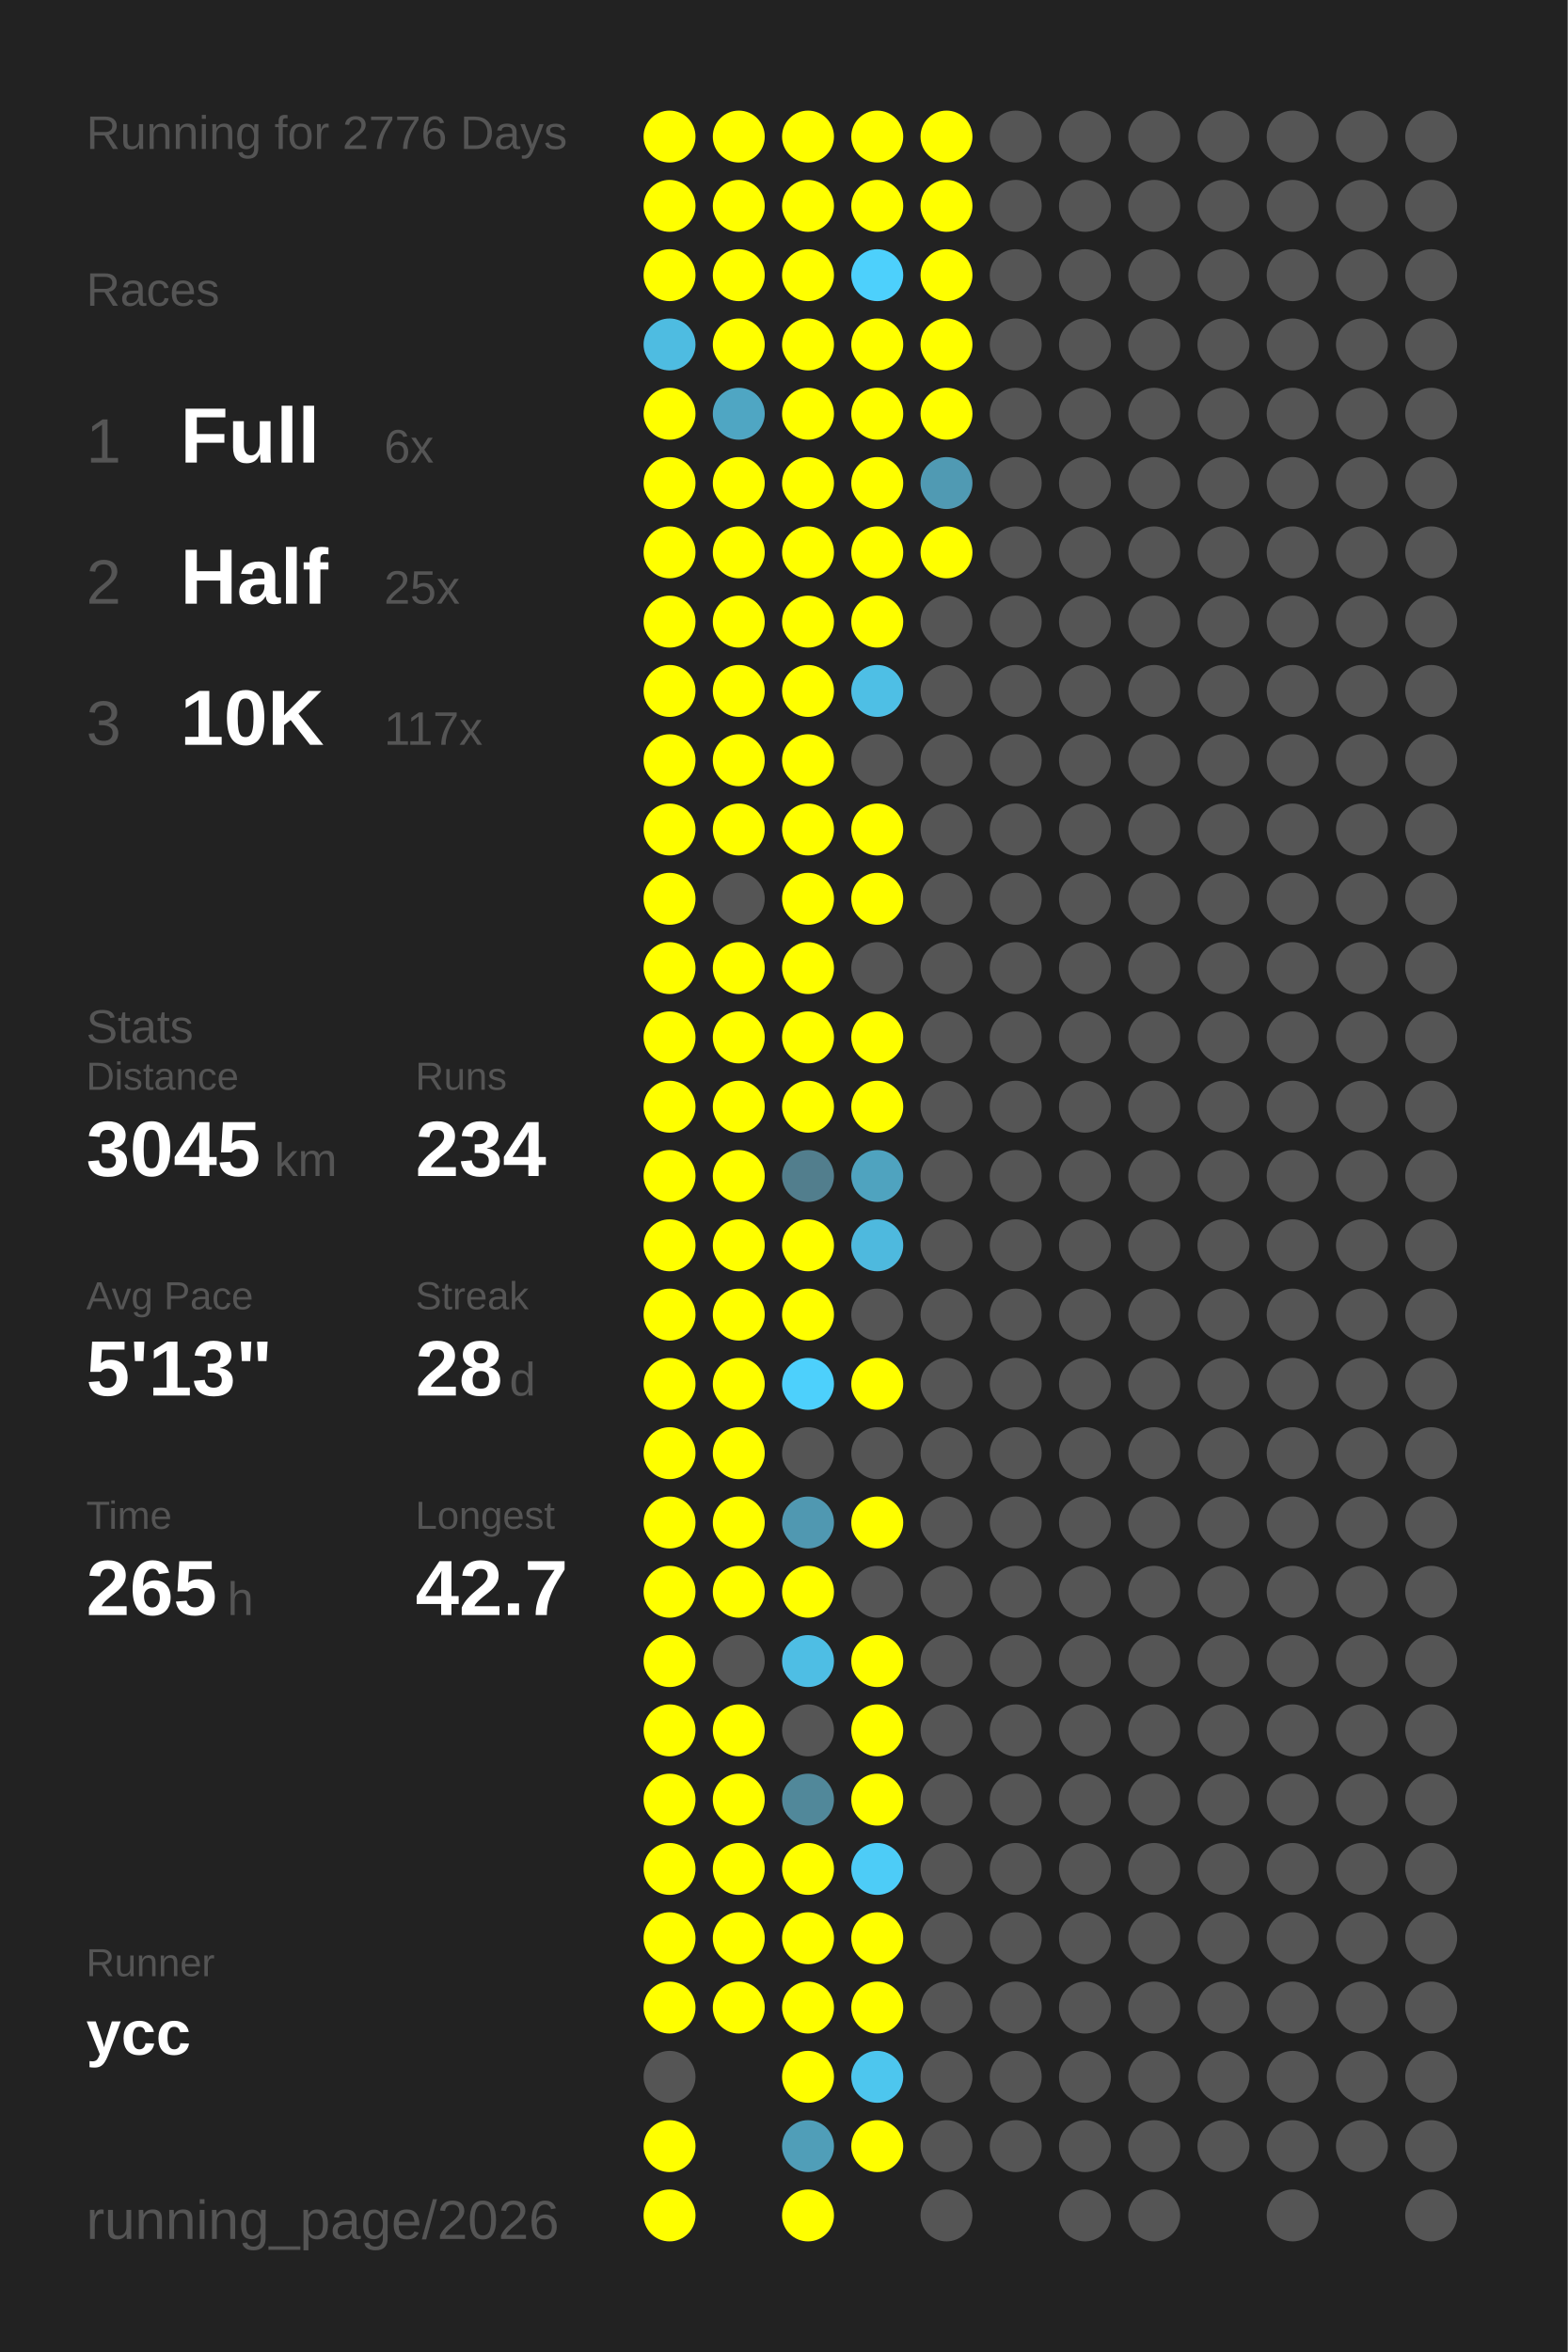
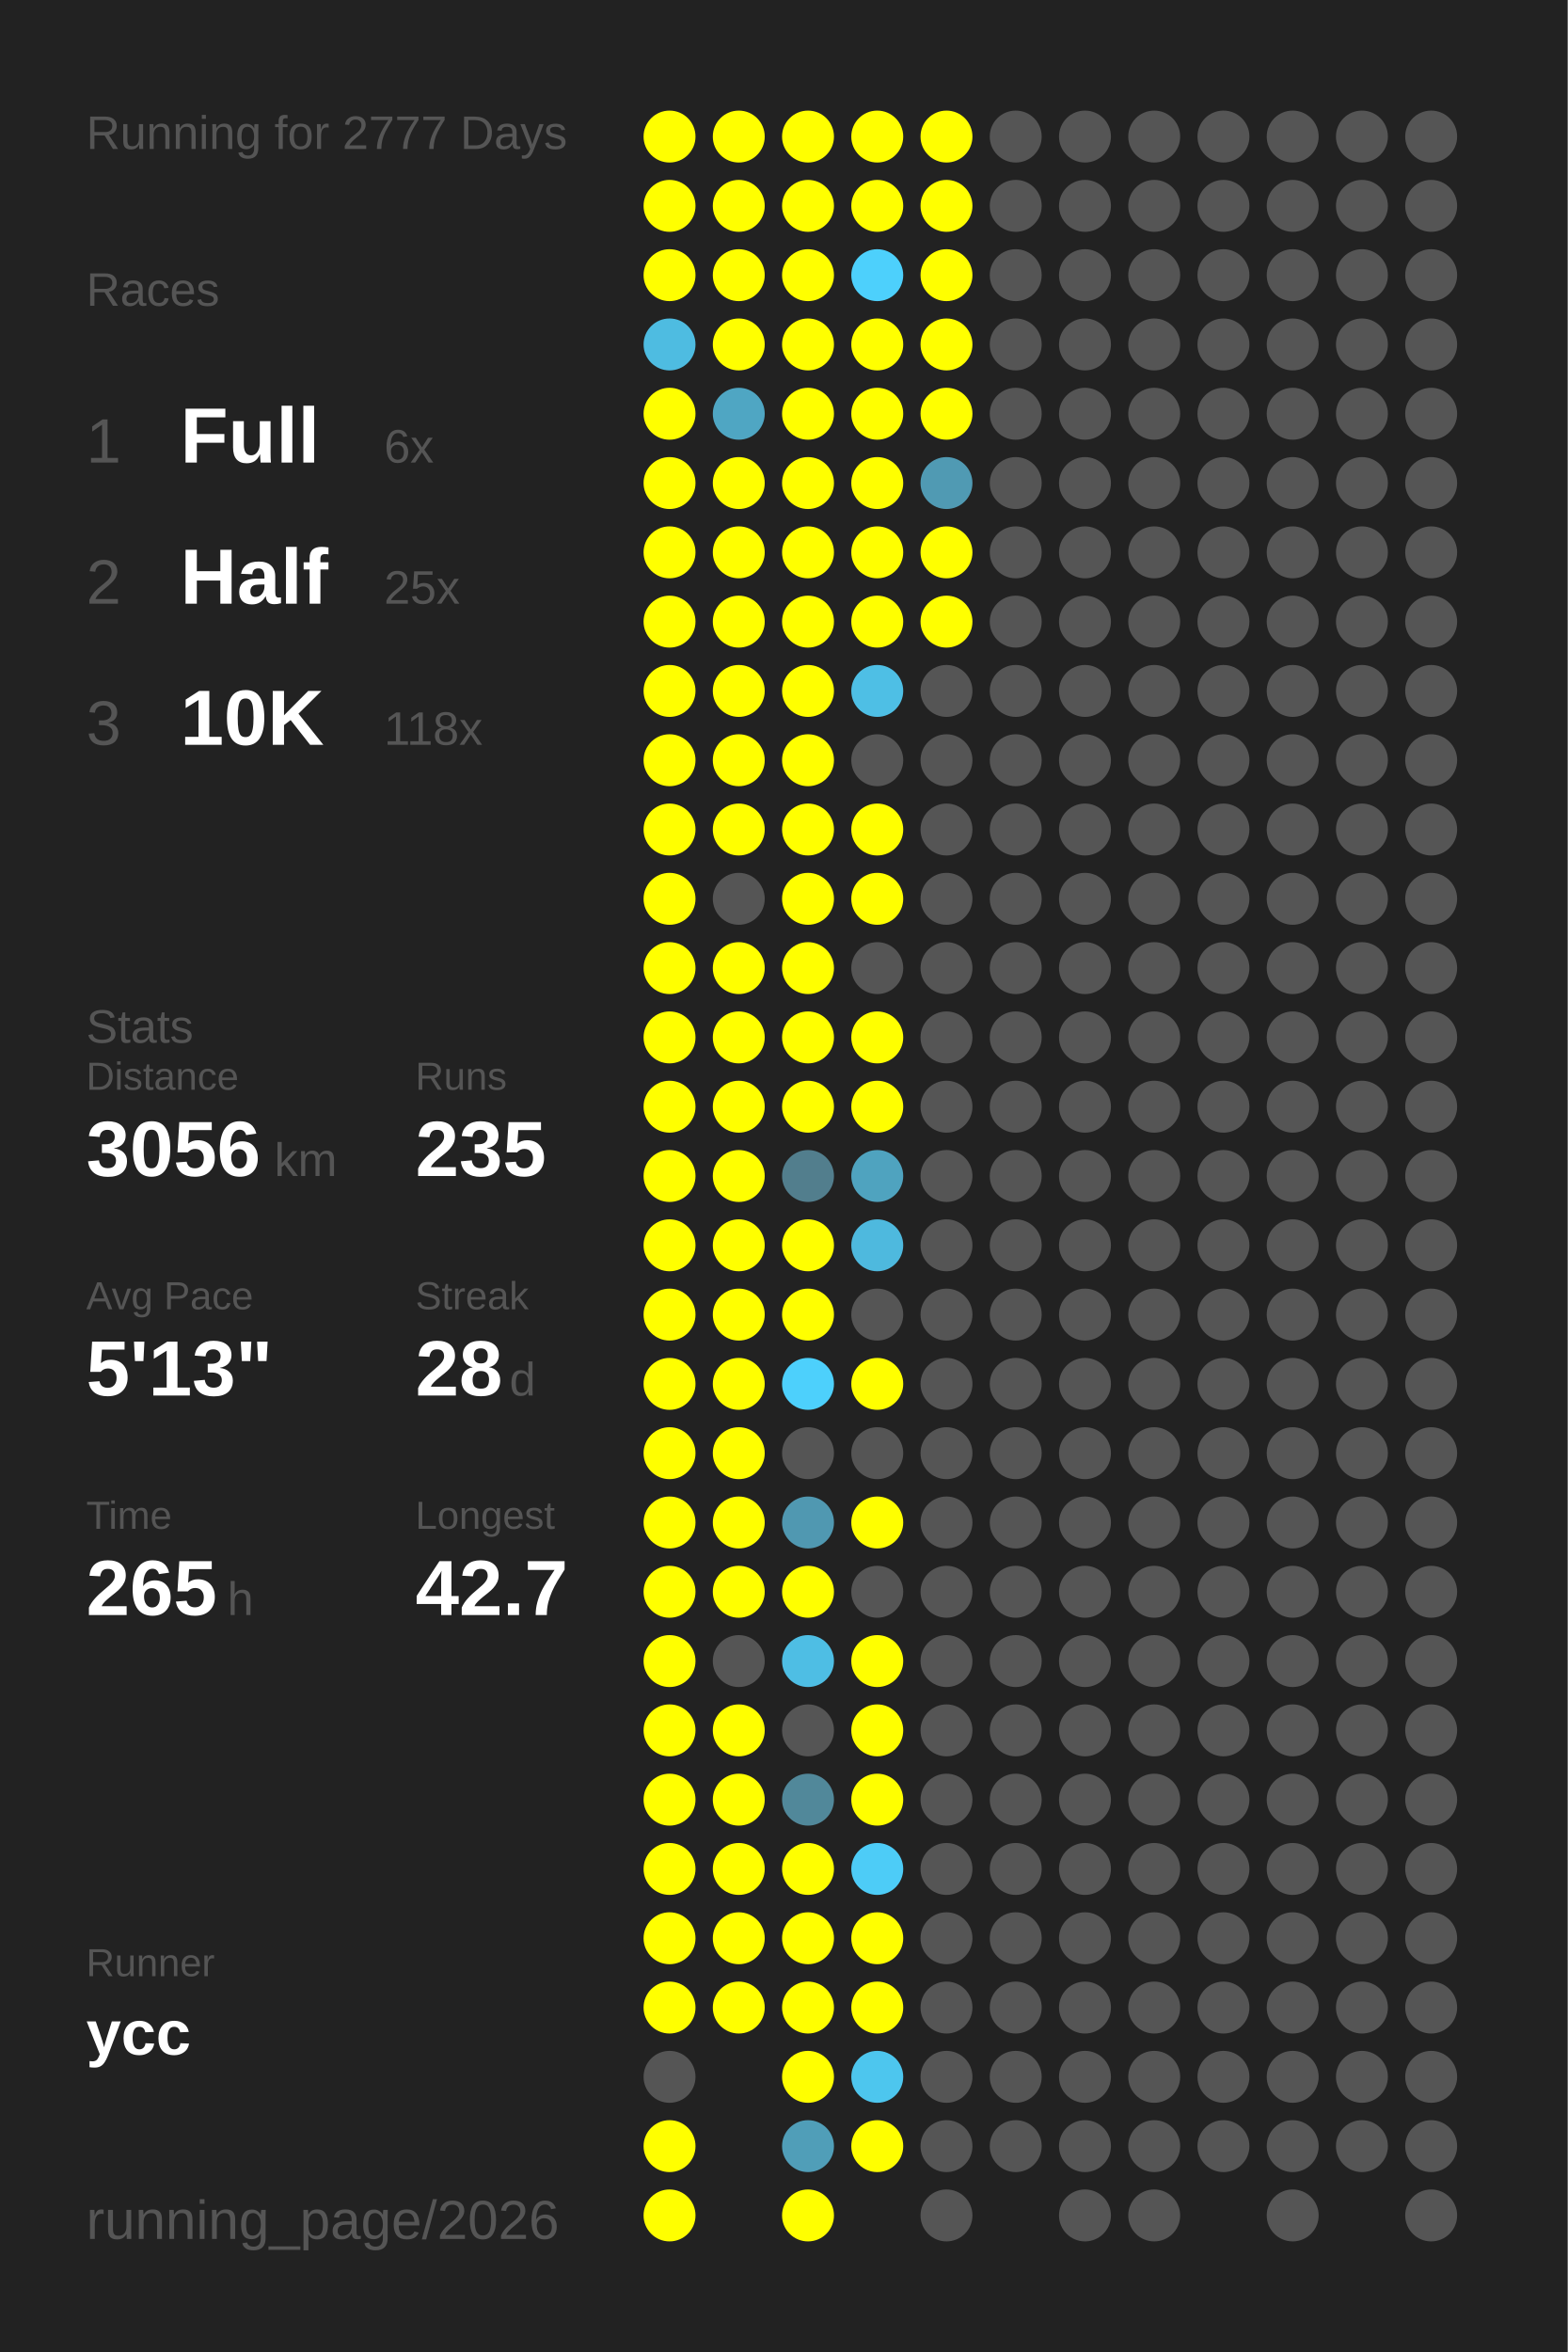
<svg xmlns="http://www.w3.org/2000/svg" baseProfile="full" height="300mm" version="1.1" viewBox="0,0,200,300" width="200mm">
  <defs />
  <rect fill="#222222" height="300" width="200" x="0" y="0" />
-   <text fill="#555555" style="font-size:6px; font-family:Arial;" x="11" y="19">Running for 2776 Days</text>
+   <text fill="#555555" style="font-size:6px; font-family:Arial;" x="11" y="19">Running for 2777 Days</text>
  <text fill="#555555" style="font-size:6px; font-family:Arial;" x="11" y="39">Races</text>
  <text fill="#555555" style="font-size:8px; font-family:Arial;" x="11" y="59">1</text>
  <text fill="#FFFFFF" style="font-size:10px; font-family:Arial; font-weight:bold;" x="23" y="59">Full</text>
  <text fill="#555555" style="font-size:6px; font-family:Arial;" x="49" y="59">6x</text>
  <text fill="#555555" style="font-size:8px; font-family:Arial;" x="11" y="77">2</text>
  <text fill="#FFFFFF" style="font-size:10px; font-family:Arial; font-weight:bold;" x="23" y="77">Half</text>
  <text fill="#555555" style="font-size:6px; font-family:Arial;" x="49" y="77">25x</text>
  <text fill="#555555" style="font-size:8px; font-family:Arial;" x="11" y="95">3</text>
  <text fill="#FFFFFF" style="font-size:10px; font-family:Arial; font-weight:bold;" x="23" y="95">10K</text>
-   <text fill="#555555" style="font-size:6px; font-family:Arial;" x="49" y="95">117x</text>
+   <text fill="#555555" style="font-size:6px; font-family:Arial;" x="49" y="95">118x</text>
  <text fill="#555555" style="font-size:6px; font-family:Arial;" x="11" y="133">Stats</text>
  <text fill="#555555" style="font-size:5px; font-family:Arial;" x="11" y="139">Distance</text>
-   <text fill="#FFFFFF" style="font-size:10px; font-family:Arial; font-weight:bold;" x="11" y="150">3045</text>
+   <text fill="#FFFFFF" style="font-size:10px; font-family:Arial; font-weight:bold;" x="11" y="150">3056</text>
  <text fill="#555555" style="font-size:6px; font-family:Arial;" x="35" y="150">km</text>
  <text fill="#555555" style="font-size:5px; font-family:Arial;" x="53" y="139">Runs</text>
-   <text fill="#FFFFFF" style="font-size:10px; font-family:Arial; font-weight:bold;" x="53" y="150">234</text>
+   <text fill="#FFFFFF" style="font-size:10px; font-family:Arial; font-weight:bold;" x="53" y="150">235</text>
  <text fill="#555555" style="font-size:5px; font-family:Arial;" x="11" y="167">Avg Pace</text>
  <text fill="#FFFFFF" style="font-size:10px; font-family:Arial; font-weight:bold;" x="11" y="178">5'13"</text>
  <text fill="#555555" style="font-size:5px; font-family:Arial;" x="53" y="167">Streak</text>
  <text fill="#FFFFFF" style="font-size:10px; font-family:Arial; font-weight:bold;" x="53" y="178">28</text>
  <text fill="#555555" style="font-size:6px; font-family:Arial;" x="65" y="178">d</text>
  <text fill="#555555" style="font-size:5px; font-family:Arial;" x="11" y="195">Time</text>
  <text fill="#FFFFFF" style="font-size:10px; font-family:Arial; font-weight:bold;" x="11" y="206">265</text>
  <text fill="#555555" style="font-size:6px; font-family:Arial;" x="29" y="206">h</text>
  <text fill="#555555" style="font-size:5px; font-family:Arial;" x="53" y="195">Longest</text>
  <text fill="#FFFFFF" style="font-size:10px; font-family:Arial; font-weight:bold;" x="53" y="206">42.7</text>
  <text fill="#555555" style="font-size:5px; font-family:Arial;" x="11" y="252.065">Runner</text>
  <text fill="#FFFFFF" style="font-size:8px; font-family:Arial; font-weight:bold;" x="11" y="262.065">ycc</text>
  <text fill="#555555" style="font-size:7px; font-family:Arial;" x="11" y="285.581">running_page/2026</text>
  <circle cx="85.417" cy="17.419" fill="#FFFF00" r="3.312" />
  <circle cx="85.417" cy="26.258" fill="#FFFF00" r="3.312" />
  <circle cx="85.417" cy="35.097" fill="#FFFF00" r="3.312" />
  <circle cx="85.417" cy="43.935" fill="#4ebce1" r="3.312" />
  <circle cx="85.417" cy="52.774" fill="#FFFF00" r="3.312" />
  <circle cx="85.417" cy="61.613" fill="#FFFF00" r="3.312" />
  <circle cx="85.417" cy="70.452" fill="#FFFF00" r="3.312" />
  <circle cx="85.417" cy="79.29" fill="#FFFF00" r="3.312" />
  <circle cx="85.417" cy="88.129" fill="#FFFF00" r="3.312" />
  <circle cx="85.417" cy="96.968" fill="#FFFF00" r="3.312" />
  <circle cx="85.417" cy="105.806" fill="#FFFF00" r="3.312" />
  <circle cx="85.417" cy="114.645" fill="#FFFF00" r="3.312" />
  <circle cx="85.417" cy="123.484" fill="#FFFF00" r="3.312" />
  <circle cx="85.417" cy="132.323" fill="#FFFF00" r="3.312" />
  <circle cx="85.417" cy="141.161" fill="#FFFF00" r="3.312" />
  <circle cx="85.417" cy="150" fill="#FFFF00" r="3.312" />
  <circle cx="85.417" cy="158.839" fill="#FFFF00" r="3.312" />
  <circle cx="85.417" cy="167.677" fill="#FFFF00" r="3.312" />
  <circle cx="85.417" cy="176.516" fill="#FFFF00" r="3.312" />
  <circle cx="85.417" cy="185.355" fill="#FFFF00" r="3.312" />
  <circle cx="85.417" cy="194.194" fill="#FFFF00" r="3.312" />
  <circle cx="85.417" cy="203.032" fill="#FFFF00" r="3.312" />
  <circle cx="85.417" cy="211.871" fill="#FFFF00" r="3.312" />
  <circle cx="85.417" cy="220.71" fill="#FFFF00" r="3.312" />
  <circle cx="85.417" cy="229.548" fill="#FFFF00" r="3.312" />
  <circle cx="85.417" cy="238.387" fill="#FFFF00" r="3.312" />
  <circle cx="85.417" cy="247.226" fill="#FFFF00" r="3.312" />
  <circle cx="85.417" cy="256.065" fill="#FFFF00" r="3.312" />
  <circle cx="85.417" cy="264.903" fill="#555555" r="3.312" />
  <circle cx="85.417" cy="273.742" fill="#FFFF00" r="3.312" />
  <circle cx="85.417" cy="282.581" fill="#FFFF00" r="3.312" />
  <circle cx="94.25" cy="17.419" fill="#FFFF00" r="3.312" />
  <circle cx="94.25" cy="26.258" fill="#FFFF00" r="3.312" />
  <circle cx="94.25" cy="35.097" fill="#FFFF00" r="3.312" />
  <circle cx="94.25" cy="43.935" fill="#FFFF00" r="3.312" />
  <circle cx="94.25" cy="52.774" fill="#4fa6c3" r="3.312" />
  <circle cx="94.25" cy="61.613" fill="#FFFF00" r="3.312" />
  <circle cx="94.25" cy="70.452" fill="#FFFF00" r="3.312" />
  <circle cx="94.25" cy="79.29" fill="#FFFF00" r="3.312" />
  <circle cx="94.25" cy="88.129" fill="#FFFF00" r="3.312" />
  <circle cx="94.25" cy="96.968" fill="#FFFF00" r="3.312" />
  <circle cx="94.25" cy="105.806" fill="#FFFF00" r="3.312" />
  <circle cx="94.25" cy="114.645" fill="#555555" r="3.312" />
  <circle cx="94.25" cy="123.484" fill="#FFFF00" r="3.312" />
  <circle cx="94.25" cy="132.323" fill="#FFFF00" r="3.312" />
  <circle cx="94.25" cy="141.161" fill="#FFFF00" r="3.312" />
  <circle cx="94.25" cy="150" fill="#FFFF00" r="3.312" />
  <circle cx="94.25" cy="158.839" fill="#FFFF00" r="3.312" />
  <circle cx="94.25" cy="167.677" fill="#FFFF00" r="3.312" />
  <circle cx="94.25" cy="176.516" fill="#FFFF00" r="3.312" />
  <circle cx="94.25" cy="185.355" fill="#FFFF00" r="3.312" />
  <circle cx="94.25" cy="194.194" fill="#FFFF00" r="3.312" />
  <circle cx="94.25" cy="203.032" fill="#FFFF00" r="3.312" />
  <circle cx="94.25" cy="211.871" fill="#555555" r="3.312" />
  <circle cx="94.25" cy="220.71" fill="#FFFF00" r="3.312" />
  <circle cx="94.25" cy="229.548" fill="#FFFF00" r="3.312" />
  <circle cx="94.25" cy="238.387" fill="#FFFF00" r="3.312" />
  <circle cx="94.25" cy="247.226" fill="#FFFF00" r="3.312" />
  <circle cx="94.25" cy="256.065" fill="#FFFF00" r="3.312" />
  <circle cx="103.083" cy="17.419" fill="#FFFF00" r="3.312" />
  <circle cx="103.083" cy="26.258" fill="#FFFF00" r="3.312" />
  <circle cx="103.083" cy="35.097" fill="#FFFF00" r="3.312" />
  <circle cx="103.083" cy="43.935" fill="#FFFF00" r="3.312" />
  <circle cx="103.083" cy="52.774" fill="#FFFF00" r="3.312" />
  <circle cx="103.083" cy="61.613" fill="#FFFF00" r="3.312" />
  <circle cx="103.083" cy="70.452" fill="#FFFF00" r="3.312" />
  <circle cx="103.083" cy="79.29" fill="#FFFF00" r="3.312" />
  <circle cx="103.083" cy="88.129" fill="#FFFF00" r="3.312" />
  <circle cx="103.083" cy="96.968" fill="#FFFF00" r="3.312" />
  <circle cx="103.083" cy="105.806" fill="#FFFF00" r="3.312" />
  <circle cx="103.083" cy="114.645" fill="#FFFF00" r="3.312" />
  <circle cx="103.083" cy="123.484" fill="#FFFF00" r="3.312" />
  <circle cx="103.083" cy="132.323" fill="#FFFF00" r="3.312" />
  <circle cx="103.083" cy="141.161" fill="#FFFF00" r="3.312" />
  <circle cx="103.083" cy="150" fill="#527e8d" r="3.312" />
  <circle cx="103.083" cy="158.839" fill="#FFFF00" r="3.312" />
  <circle cx="103.083" cy="167.677" fill="#FFFF00" r="3.312" />
  <circle cx="103.083" cy="176.516" fill="#4dd0fc" r="3.312" />
  <circle cx="103.083" cy="185.355" fill="#555555" r="3.312" />
  <circle cx="103.083" cy="194.194" fill="#5098b1" r="3.312" />
  <circle cx="103.083" cy="203.032" fill="#FFFF00" r="3.312" />
  <circle cx="103.083" cy="211.871" fill="#4ebee4" r="3.312" />
  <circle cx="103.083" cy="220.71" fill="#555555" r="3.312" />
  <circle cx="103.083" cy="229.548" fill="#51889a" r="3.312" />
  <circle cx="103.083" cy="238.387" fill="#FFFF00" r="3.312" />
  <circle cx="103.083" cy="247.226" fill="#FFFF00" r="3.312" />
  <circle cx="103.083" cy="256.065" fill="#FFFF00" r="3.312" />
  <circle cx="103.083" cy="264.903" fill="#FFFF00" r="3.312" />
  <circle cx="103.083" cy="273.742" fill="#509eb8" r="3.312" />
  <circle cx="103.083" cy="282.581" fill="#FFFF00" r="3.312" />
  <circle cx="111.917" cy="17.419" fill="#FFFF00" r="3.312" />
  <circle cx="111.917" cy="26.258" fill="#FFFF00" r="3.312" />
  <circle cx="111.917" cy="35.097" fill="#4dd0fc" r="3.312" />
  <circle cx="111.917" cy="43.935" fill="#FFFF00" r="3.312" />
  <circle cx="111.917" cy="52.774" fill="#FFFF00" r="3.312" />
  <circle cx="111.917" cy="61.613" fill="#FFFF00" r="3.312" />
  <circle cx="111.917" cy="70.452" fill="#FFFF00" r="3.312" />
  <circle cx="111.917" cy="79.29" fill="#FFFF00" r="3.312" />
  <circle cx="111.917" cy="88.129" fill="#4ebfe5" r="3.312" />
  <circle cx="111.917" cy="96.968" fill="#555555" r="3.312" />
  <circle cx="111.917" cy="105.806" fill="#FFFF00" r="3.312" />
  <circle cx="111.917" cy="114.645" fill="#FFFF00" r="3.312" />
  <circle cx="111.917" cy="123.484" fill="#555555" r="3.312" />
  <circle cx="111.917" cy="132.323" fill="#FFFF00" r="3.312" />
  <circle cx="111.917" cy="141.161" fill="#FFFF00" r="3.312" />
  <circle cx="111.917" cy="150" fill="#4fa3bf" r="3.312" />
  <circle cx="111.917" cy="158.839" fill="#4eb9de" r="3.312" />
  <circle cx="111.917" cy="167.677" fill="#555555" r="3.312" />
  <circle cx="111.917" cy="176.516" fill="#FFFF00" r="3.312" />
  <circle cx="111.917" cy="185.355" fill="#555555" r="3.312" />
  <circle cx="111.917" cy="194.194" fill="#FFFF00" r="3.312" />
  <circle cx="111.917" cy="203.032" fill="#555555" r="3.312" />
  <circle cx="111.917" cy="211.871" fill="#FFFF00" r="3.312" />
  <circle cx="111.917" cy="220.71" fill="#FFFF00" r="3.312" />
  <circle cx="111.917" cy="229.548" fill="#FFFF00" r="3.312" />
  <circle cx="111.917" cy="238.387" fill="#4dccf7" r="3.312" />
  <circle cx="111.917" cy="247.226" fill="#FFFF00" r="3.312" />
  <circle cx="111.917" cy="256.065" fill="#FFFF00" r="3.312" />
  <circle cx="111.917" cy="264.903" fill="#4dc6ee" r="3.312" />
  <circle cx="111.917" cy="273.742" fill="#FFFF00" r="3.312" />
  <circle cx="120.75" cy="17.419" fill="#FFFF00" r="3.312" />
  <circle cx="120.75" cy="26.258" fill="#FFFF00" r="3.312" />
  <circle cx="120.75" cy="35.097" fill="#FFFF00" r="3.312" />
  <circle cx="120.75" cy="43.935" fill="#FFFF00" r="3.312" />
  <circle cx="120.75" cy="52.774" fill="#FFFF00" r="3.312" />
  <circle cx="120.75" cy="61.613" fill="#509ab3" r="3.312" />
  <circle cx="120.75" cy="70.452" fill="#FFFF00" r="3.312" />
-   <circle cx="120.75" cy="79.29" fill="#555555" r="3.312" />
+   <circle cx="120.75" cy="79.29" fill="#FFFF00" r="3.312" />
  <circle cx="120.75" cy="88.129" fill="#555555" r="3.312" />
  <circle cx="120.75" cy="96.968" fill="#555555" r="3.312" />
  <circle cx="120.75" cy="105.806" fill="#555555" r="3.312" />
  <circle cx="120.75" cy="114.645" fill="#555555" r="3.312" />
  <circle cx="120.75" cy="123.484" fill="#555555" r="3.312" />
  <circle cx="120.75" cy="132.323" fill="#555555" r="3.312" />
  <circle cx="120.75" cy="141.161" fill="#555555" r="3.312" />
  <circle cx="120.75" cy="150" fill="#555555" r="3.312" />
  <circle cx="120.75" cy="158.839" fill="#555555" r="3.312" />
  <circle cx="120.75" cy="167.677" fill="#555555" r="3.312" />
  <circle cx="120.75" cy="176.516" fill="#555555" r="3.312" />
  <circle cx="120.75" cy="185.355" fill="#555555" r="3.312" />
  <circle cx="120.75" cy="194.194" fill="#555555" r="3.312" />
  <circle cx="120.75" cy="203.032" fill="#555555" r="3.312" />
  <circle cx="120.75" cy="211.871" fill="#555555" r="3.312" />
  <circle cx="120.75" cy="220.71" fill="#555555" r="3.312" />
  <circle cx="120.75" cy="229.548" fill="#555555" r="3.312" />
  <circle cx="120.75" cy="238.387" fill="#555555" r="3.312" />
  <circle cx="120.75" cy="247.226" fill="#555555" r="3.312" />
  <circle cx="120.75" cy="256.065" fill="#555555" r="3.312" />
  <circle cx="120.75" cy="264.903" fill="#555555" r="3.312" />
  <circle cx="120.75" cy="273.742" fill="#555555" r="3.312" />
  <circle cx="120.75" cy="282.581" fill="#555555" r="3.312" />
  <circle cx="129.583" cy="17.419" fill="#555555" r="3.312" />
  <circle cx="129.583" cy="26.258" fill="#555555" r="3.312" />
  <circle cx="129.583" cy="35.097" fill="#555555" r="3.312" />
  <circle cx="129.583" cy="43.935" fill="#555555" r="3.312" />
  <circle cx="129.583" cy="52.774" fill="#555555" r="3.312" />
  <circle cx="129.583" cy="61.613" fill="#555555" r="3.312" />
  <circle cx="129.583" cy="70.452" fill="#555555" r="3.312" />
  <circle cx="129.583" cy="79.29" fill="#555555" r="3.312" />
  <circle cx="129.583" cy="88.129" fill="#555555" r="3.312" />
  <circle cx="129.583" cy="96.968" fill="#555555" r="3.312" />
  <circle cx="129.583" cy="105.806" fill="#555555" r="3.312" />
  <circle cx="129.583" cy="114.645" fill="#555555" r="3.312" />
  <circle cx="129.583" cy="123.484" fill="#555555" r="3.312" />
  <circle cx="129.583" cy="132.323" fill="#555555" r="3.312" />
  <circle cx="129.583" cy="141.161" fill="#555555" r="3.312" />
  <circle cx="129.583" cy="150" fill="#555555" r="3.312" />
  <circle cx="129.583" cy="158.839" fill="#555555" r="3.312" />
  <circle cx="129.583" cy="167.677" fill="#555555" r="3.312" />
  <circle cx="129.583" cy="176.516" fill="#555555" r="3.312" />
  <circle cx="129.583" cy="185.355" fill="#555555" r="3.312" />
  <circle cx="129.583" cy="194.194" fill="#555555" r="3.312" />
  <circle cx="129.583" cy="203.032" fill="#555555" r="3.312" />
  <circle cx="129.583" cy="211.871" fill="#555555" r="3.312" />
  <circle cx="129.583" cy="220.71" fill="#555555" r="3.312" />
  <circle cx="129.583" cy="229.548" fill="#555555" r="3.312" />
  <circle cx="129.583" cy="238.387" fill="#555555" r="3.312" />
  <circle cx="129.583" cy="247.226" fill="#555555" r="3.312" />
  <circle cx="129.583" cy="256.065" fill="#555555" r="3.312" />
  <circle cx="129.583" cy="264.903" fill="#555555" r="3.312" />
  <circle cx="129.583" cy="273.742" fill="#555555" r="3.312" />
  <circle cx="138.417" cy="17.419" fill="#555555" r="3.312" />
  <circle cx="138.417" cy="26.258" fill="#555555" r="3.312" />
  <circle cx="138.417" cy="35.097" fill="#555555" r="3.312" />
  <circle cx="138.417" cy="43.935" fill="#555555" r="3.312" />
  <circle cx="138.417" cy="52.774" fill="#555555" r="3.312" />
  <circle cx="138.417" cy="61.613" fill="#555555" r="3.312" />
  <circle cx="138.417" cy="70.452" fill="#555555" r="3.312" />
  <circle cx="138.417" cy="79.29" fill="#555555" r="3.312" />
  <circle cx="138.417" cy="88.129" fill="#555555" r="3.312" />
  <circle cx="138.417" cy="96.968" fill="#555555" r="3.312" />
  <circle cx="138.417" cy="105.806" fill="#555555" r="3.312" />
  <circle cx="138.417" cy="114.645" fill="#555555" r="3.312" />
  <circle cx="138.417" cy="123.484" fill="#555555" r="3.312" />
  <circle cx="138.417" cy="132.323" fill="#555555" r="3.312" />
  <circle cx="138.417" cy="141.161" fill="#555555" r="3.312" />
  <circle cx="138.417" cy="150" fill="#555555" r="3.312" />
  <circle cx="138.417" cy="158.839" fill="#555555" r="3.312" />
  <circle cx="138.417" cy="167.677" fill="#555555" r="3.312" />
  <circle cx="138.417" cy="176.516" fill="#555555" r="3.312" />
  <circle cx="138.417" cy="185.355" fill="#555555" r="3.312" />
  <circle cx="138.417" cy="194.194" fill="#555555" r="3.312" />
  <circle cx="138.417" cy="203.032" fill="#555555" r="3.312" />
  <circle cx="138.417" cy="211.871" fill="#555555" r="3.312" />
  <circle cx="138.417" cy="220.71" fill="#555555" r="3.312" />
  <circle cx="138.417" cy="229.548" fill="#555555" r="3.312" />
  <circle cx="138.417" cy="238.387" fill="#555555" r="3.312" />
  <circle cx="138.417" cy="247.226" fill="#555555" r="3.312" />
  <circle cx="138.417" cy="256.065" fill="#555555" r="3.312" />
  <circle cx="138.417" cy="264.903" fill="#555555" r="3.312" />
  <circle cx="138.417" cy="273.742" fill="#555555" r="3.312" />
  <circle cx="138.417" cy="282.581" fill="#555555" r="3.312" />
  <circle cx="147.25" cy="17.419" fill="#555555" r="3.312" />
  <circle cx="147.25" cy="26.258" fill="#555555" r="3.312" />
  <circle cx="147.25" cy="35.097" fill="#555555" r="3.312" />
  <circle cx="147.25" cy="43.935" fill="#555555" r="3.312" />
  <circle cx="147.25" cy="52.774" fill="#555555" r="3.312" />
  <circle cx="147.25" cy="61.613" fill="#555555" r="3.312" />
  <circle cx="147.25" cy="70.452" fill="#555555" r="3.312" />
  <circle cx="147.25" cy="79.29" fill="#555555" r="3.312" />
  <circle cx="147.25" cy="88.129" fill="#555555" r="3.312" />
  <circle cx="147.25" cy="96.968" fill="#555555" r="3.312" />
  <circle cx="147.25" cy="105.806" fill="#555555" r="3.312" />
  <circle cx="147.25" cy="114.645" fill="#555555" r="3.312" />
  <circle cx="147.25" cy="123.484" fill="#555555" r="3.312" />
  <circle cx="147.25" cy="132.323" fill="#555555" r="3.312" />
  <circle cx="147.25" cy="141.161" fill="#555555" r="3.312" />
  <circle cx="147.25" cy="150" fill="#555555" r="3.312" />
  <circle cx="147.25" cy="158.839" fill="#555555" r="3.312" />
  <circle cx="147.25" cy="167.677" fill="#555555" r="3.312" />
  <circle cx="147.25" cy="176.516" fill="#555555" r="3.312" />
  <circle cx="147.25" cy="185.355" fill="#555555" r="3.312" />
  <circle cx="147.25" cy="194.194" fill="#555555" r="3.312" />
  <circle cx="147.25" cy="203.032" fill="#555555" r="3.312" />
  <circle cx="147.25" cy="211.871" fill="#555555" r="3.312" />
  <circle cx="147.25" cy="220.71" fill="#555555" r="3.312" />
  <circle cx="147.25" cy="229.548" fill="#555555" r="3.312" />
  <circle cx="147.25" cy="238.387" fill="#555555" r="3.312" />
  <circle cx="147.25" cy="247.226" fill="#555555" r="3.312" />
  <circle cx="147.25" cy="256.065" fill="#555555" r="3.312" />
  <circle cx="147.25" cy="264.903" fill="#555555" r="3.312" />
  <circle cx="147.25" cy="273.742" fill="#555555" r="3.312" />
  <circle cx="147.25" cy="282.581" fill="#555555" r="3.312" />
  <circle cx="156.083" cy="17.419" fill="#555555" r="3.312" />
  <circle cx="156.083" cy="26.258" fill="#555555" r="3.312" />
  <circle cx="156.083" cy="35.097" fill="#555555" r="3.312" />
  <circle cx="156.083" cy="43.935" fill="#555555" r="3.312" />
  <circle cx="156.083" cy="52.774" fill="#555555" r="3.312" />
  <circle cx="156.083" cy="61.613" fill="#555555" r="3.312" />
  <circle cx="156.083" cy="70.452" fill="#555555" r="3.312" />
  <circle cx="156.083" cy="79.29" fill="#555555" r="3.312" />
  <circle cx="156.083" cy="88.129" fill="#555555" r="3.312" />
  <circle cx="156.083" cy="96.968" fill="#555555" r="3.312" />
  <circle cx="156.083" cy="105.806" fill="#555555" r="3.312" />
  <circle cx="156.083" cy="114.645" fill="#555555" r="3.312" />
  <circle cx="156.083" cy="123.484" fill="#555555" r="3.312" />
  <circle cx="156.083" cy="132.323" fill="#555555" r="3.312" />
  <circle cx="156.083" cy="141.161" fill="#555555" r="3.312" />
  <circle cx="156.083" cy="150" fill="#555555" r="3.312" />
  <circle cx="156.083" cy="158.839" fill="#555555" r="3.312" />
  <circle cx="156.083" cy="167.677" fill="#555555" r="3.312" />
  <circle cx="156.083" cy="176.516" fill="#555555" r="3.312" />
  <circle cx="156.083" cy="185.355" fill="#555555" r="3.312" />
  <circle cx="156.083" cy="194.194" fill="#555555" r="3.312" />
  <circle cx="156.083" cy="203.032" fill="#555555" r="3.312" />
  <circle cx="156.083" cy="211.871" fill="#555555" r="3.312" />
  <circle cx="156.083" cy="220.71" fill="#555555" r="3.312" />
  <circle cx="156.083" cy="229.548" fill="#555555" r="3.312" />
  <circle cx="156.083" cy="238.387" fill="#555555" r="3.312" />
  <circle cx="156.083" cy="247.226" fill="#555555" r="3.312" />
  <circle cx="156.083" cy="256.065" fill="#555555" r="3.312" />
  <circle cx="156.083" cy="264.903" fill="#555555" r="3.312" />
  <circle cx="156.083" cy="273.742" fill="#555555" r="3.312" />
  <circle cx="164.917" cy="17.419" fill="#555555" r="3.312" />
  <circle cx="164.917" cy="26.258" fill="#555555" r="3.312" />
  <circle cx="164.917" cy="35.097" fill="#555555" r="3.312" />
  <circle cx="164.917" cy="43.935" fill="#555555" r="3.312" />
  <circle cx="164.917" cy="52.774" fill="#555555" r="3.312" />
  <circle cx="164.917" cy="61.613" fill="#555555" r="3.312" />
  <circle cx="164.917" cy="70.452" fill="#555555" r="3.312" />
  <circle cx="164.917" cy="79.29" fill="#555555" r="3.312" />
  <circle cx="164.917" cy="88.129" fill="#555555" r="3.312" />
  <circle cx="164.917" cy="96.968" fill="#555555" r="3.312" />
  <circle cx="164.917" cy="105.806" fill="#555555" r="3.312" />
  <circle cx="164.917" cy="114.645" fill="#555555" r="3.312" />
  <circle cx="164.917" cy="123.484" fill="#555555" r="3.312" />
  <circle cx="164.917" cy="132.323" fill="#555555" r="3.312" />
  <circle cx="164.917" cy="141.161" fill="#555555" r="3.312" />
  <circle cx="164.917" cy="150" fill="#555555" r="3.312" />
  <circle cx="164.917" cy="158.839" fill="#555555" r="3.312" />
  <circle cx="164.917" cy="167.677" fill="#555555" r="3.312" />
  <circle cx="164.917" cy="176.516" fill="#555555" r="3.312" />
  <circle cx="164.917" cy="185.355" fill="#555555" r="3.312" />
  <circle cx="164.917" cy="194.194" fill="#555555" r="3.312" />
  <circle cx="164.917" cy="203.032" fill="#555555" r="3.312" />
  <circle cx="164.917" cy="211.871" fill="#555555" r="3.312" />
  <circle cx="164.917" cy="220.71" fill="#555555" r="3.312" />
  <circle cx="164.917" cy="229.548" fill="#555555" r="3.312" />
  <circle cx="164.917" cy="238.387" fill="#555555" r="3.312" />
  <circle cx="164.917" cy="247.226" fill="#555555" r="3.312" />
  <circle cx="164.917" cy="256.065" fill="#555555" r="3.312" />
  <circle cx="164.917" cy="264.903" fill="#555555" r="3.312" />
  <circle cx="164.917" cy="273.742" fill="#555555" r="3.312" />
  <circle cx="164.917" cy="282.581" fill="#555555" r="3.312" />
  <circle cx="173.75" cy="17.419" fill="#555555" r="3.312" />
  <circle cx="173.75" cy="26.258" fill="#555555" r="3.312" />
  <circle cx="173.75" cy="35.097" fill="#555555" r="3.312" />
  <circle cx="173.75" cy="43.935" fill="#555555" r="3.312" />
  <circle cx="173.75" cy="52.774" fill="#555555" r="3.312" />
  <circle cx="173.75" cy="61.613" fill="#555555" r="3.312" />
  <circle cx="173.75" cy="70.452" fill="#555555" r="3.312" />
  <circle cx="173.75" cy="79.29" fill="#555555" r="3.312" />
  <circle cx="173.75" cy="88.129" fill="#555555" r="3.312" />
  <circle cx="173.75" cy="96.968" fill="#555555" r="3.312" />
  <circle cx="173.75" cy="105.806" fill="#555555" r="3.312" />
  <circle cx="173.75" cy="114.645" fill="#555555" r="3.312" />
  <circle cx="173.75" cy="123.484" fill="#555555" r="3.312" />
  <circle cx="173.75" cy="132.323" fill="#555555" r="3.312" />
  <circle cx="173.75" cy="141.161" fill="#555555" r="3.312" />
  <circle cx="173.75" cy="150" fill="#555555" r="3.312" />
  <circle cx="173.75" cy="158.839" fill="#555555" r="3.312" />
  <circle cx="173.75" cy="167.677" fill="#555555" r="3.312" />
  <circle cx="173.75" cy="176.516" fill="#555555" r="3.312" />
  <circle cx="173.75" cy="185.355" fill="#555555" r="3.312" />
  <circle cx="173.75" cy="194.194" fill="#555555" r="3.312" />
  <circle cx="173.75" cy="203.032" fill="#555555" r="3.312" />
  <circle cx="173.75" cy="211.871" fill="#555555" r="3.312" />
  <circle cx="173.75" cy="220.71" fill="#555555" r="3.312" />
  <circle cx="173.75" cy="229.548" fill="#555555" r="3.312" />
  <circle cx="173.75" cy="238.387" fill="#555555" r="3.312" />
  <circle cx="173.75" cy="247.226" fill="#555555" r="3.312" />
  <circle cx="173.75" cy="256.065" fill="#555555" r="3.312" />
  <circle cx="173.75" cy="264.903" fill="#555555" r="3.312" />
  <circle cx="173.75" cy="273.742" fill="#555555" r="3.312" />
  <circle cx="182.583" cy="17.419" fill="#555555" r="3.312" />
  <circle cx="182.583" cy="26.258" fill="#555555" r="3.312" />
  <circle cx="182.583" cy="35.097" fill="#555555" r="3.312" />
  <circle cx="182.583" cy="43.935" fill="#555555" r="3.312" />
  <circle cx="182.583" cy="52.774" fill="#555555" r="3.312" />
  <circle cx="182.583" cy="61.613" fill="#555555" r="3.312" />
  <circle cx="182.583" cy="70.452" fill="#555555" r="3.312" />
  <circle cx="182.583" cy="79.29" fill="#555555" r="3.312" />
  <circle cx="182.583" cy="88.129" fill="#555555" r="3.312" />
  <circle cx="182.583" cy="96.968" fill="#555555" r="3.312" />
  <circle cx="182.583" cy="105.806" fill="#555555" r="3.312" />
  <circle cx="182.583" cy="114.645" fill="#555555" r="3.312" />
  <circle cx="182.583" cy="123.484" fill="#555555" r="3.312" />
  <circle cx="182.583" cy="132.323" fill="#555555" r="3.312" />
  <circle cx="182.583" cy="141.161" fill="#555555" r="3.312" />
  <circle cx="182.583" cy="150" fill="#555555" r="3.312" />
  <circle cx="182.583" cy="158.839" fill="#555555" r="3.312" />
  <circle cx="182.583" cy="167.677" fill="#555555" r="3.312" />
  <circle cx="182.583" cy="176.516" fill="#555555" r="3.312" />
  <circle cx="182.583" cy="185.355" fill="#555555" r="3.312" />
  <circle cx="182.583" cy="194.194" fill="#555555" r="3.312" />
  <circle cx="182.583" cy="203.032" fill="#555555" r="3.312" />
  <circle cx="182.583" cy="211.871" fill="#555555" r="3.312" />
  <circle cx="182.583" cy="220.71" fill="#555555" r="3.312" />
  <circle cx="182.583" cy="229.548" fill="#555555" r="3.312" />
  <circle cx="182.583" cy="238.387" fill="#555555" r="3.312" />
  <circle cx="182.583" cy="247.226" fill="#555555" r="3.312" />
  <circle cx="182.583" cy="256.065" fill="#555555" r="3.312" />
  <circle cx="182.583" cy="264.903" fill="#555555" r="3.312" />
  <circle cx="182.583" cy="273.742" fill="#555555" r="3.312" />
  <circle cx="182.583" cy="282.581" fill="#555555" r="3.312" />
</svg>
